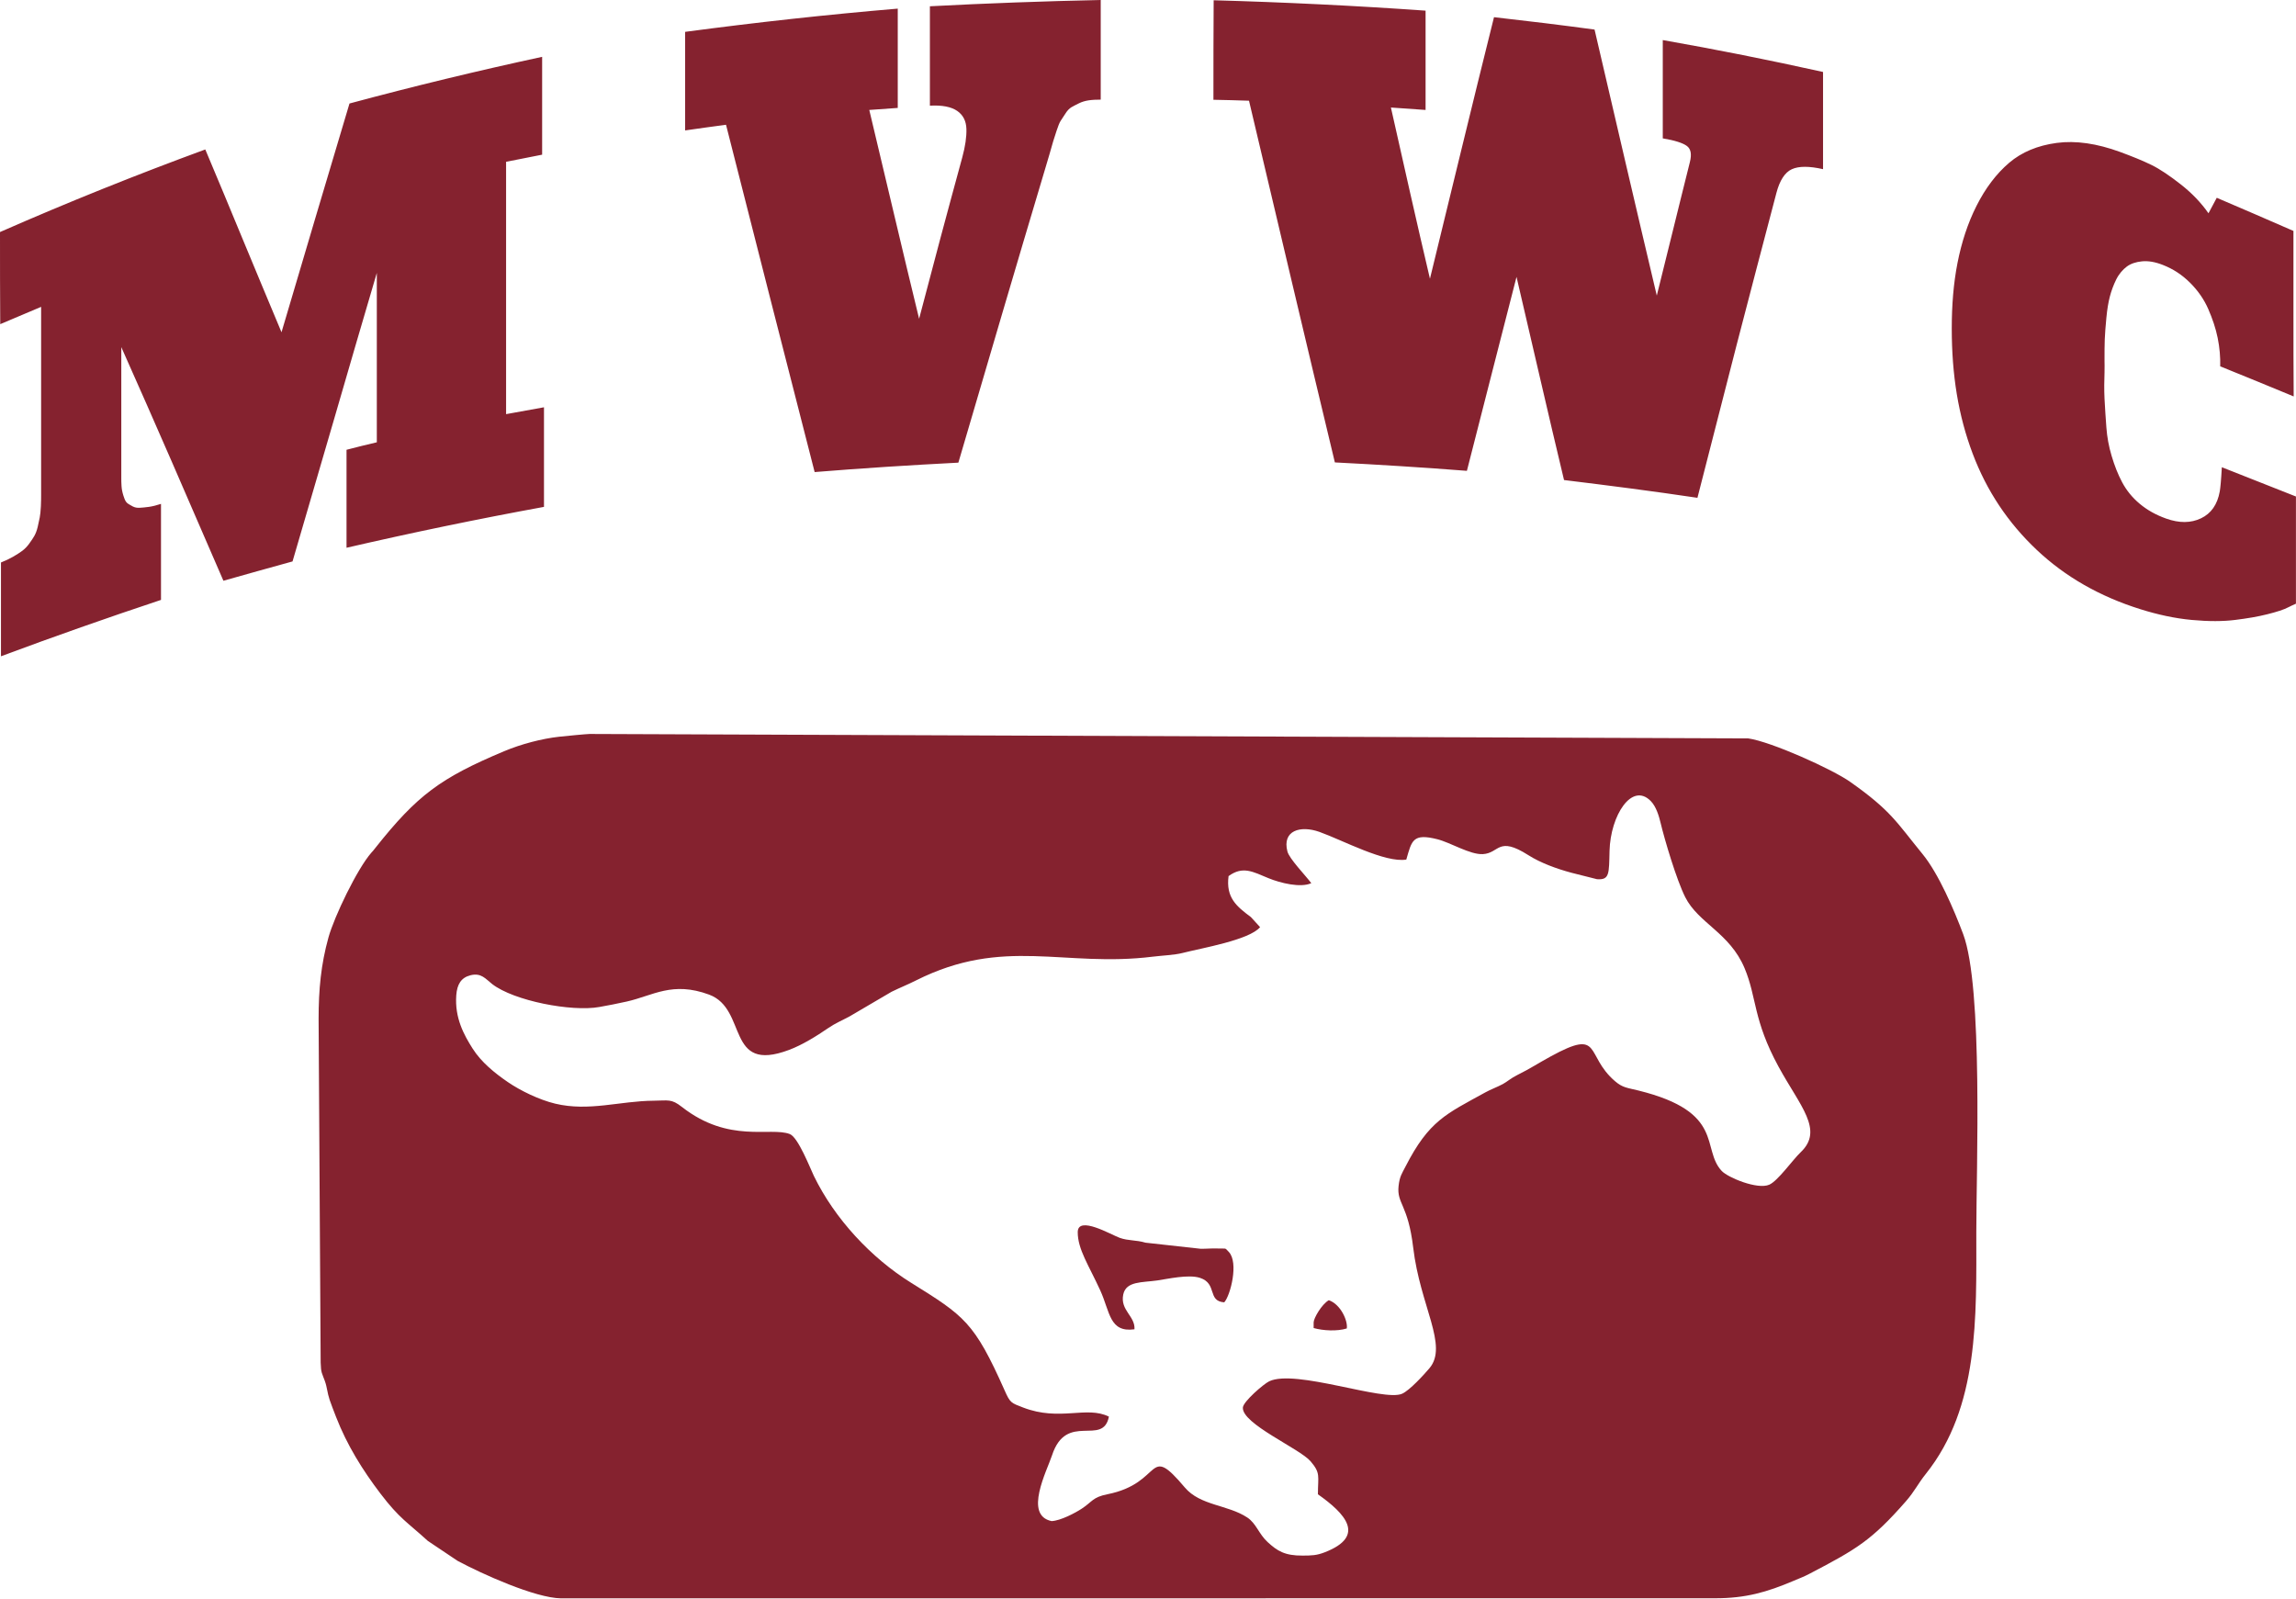
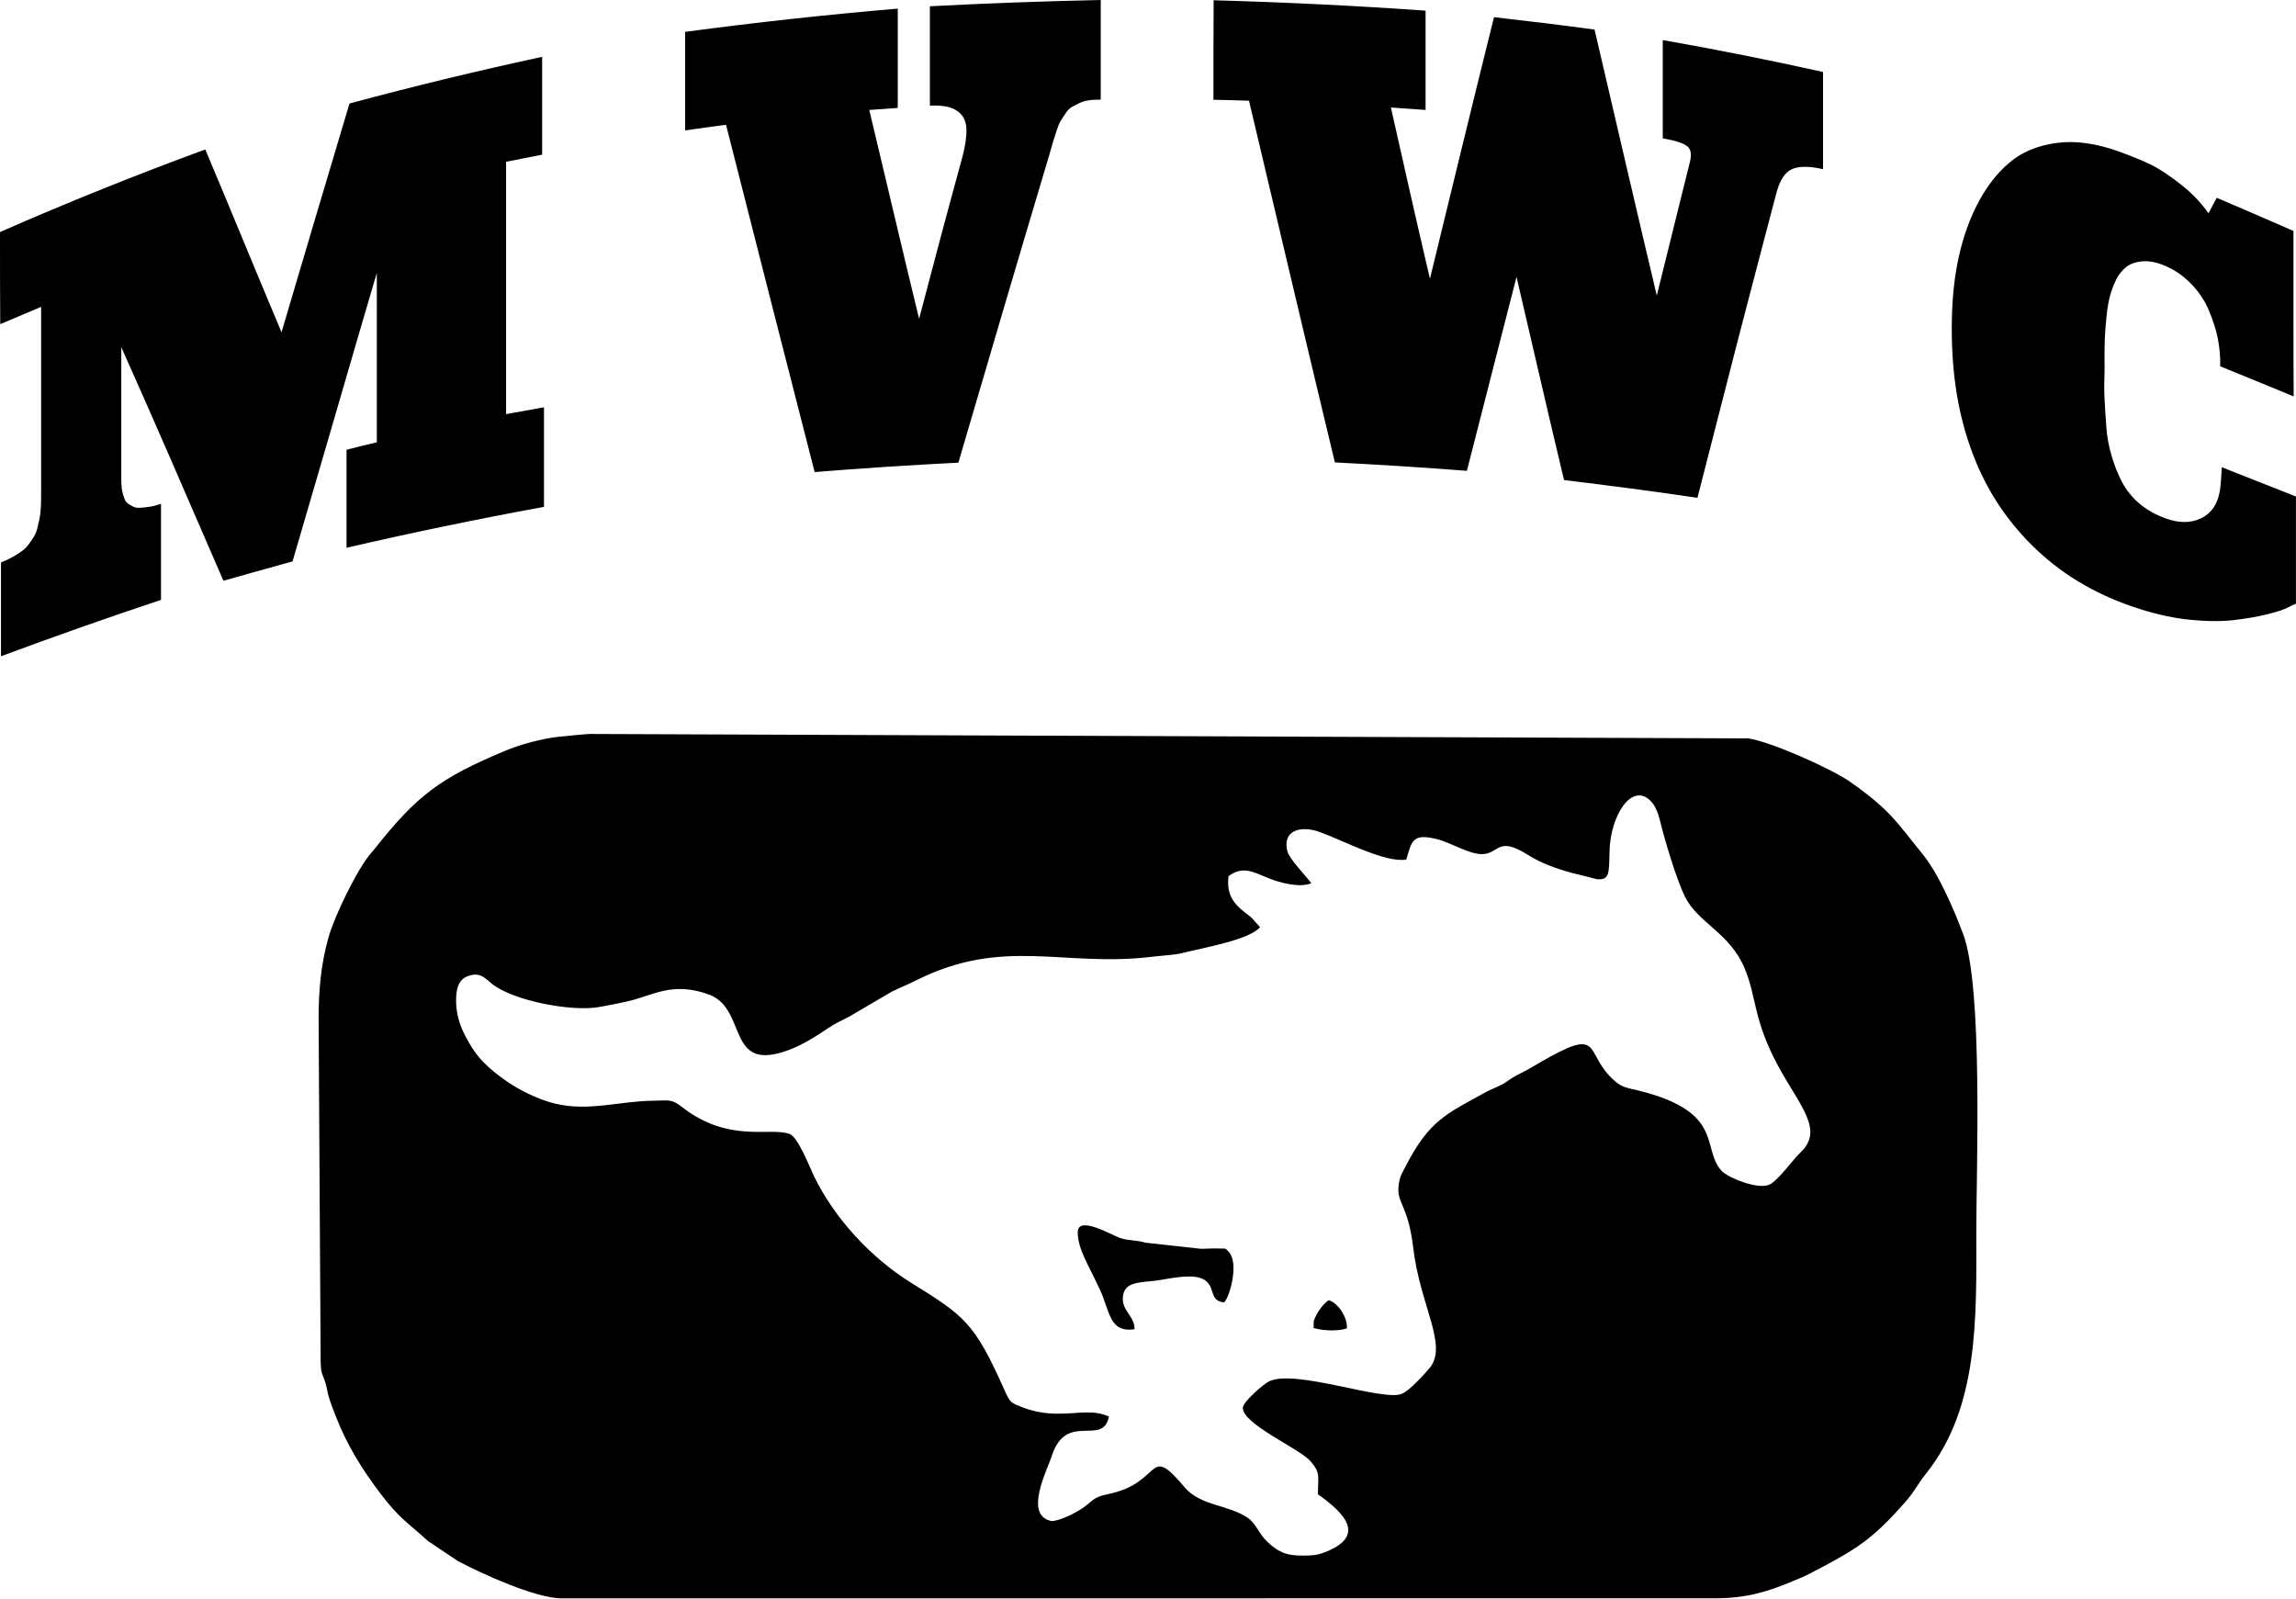
<svg xmlns="http://www.w3.org/2000/svg" id="Layer_2" data-name="Layer 2" viewBox="0 0 782.9 545">
  <defs>
    <style>
      .cls-1, .cls-2 {
-         fill: #85222f;
+         fill: currentColor;
      }

      .cls-2 {
        fill-rule: evenodd;
      }
    </style>
  </defs>
  <g id="Layer_1-2" data-name="Layer 1">
    <g>
      <path class="cls-2" d="M108.64,347.45l.7,117.14c.1,3.65.46,3.56,1.44,6.32.8,2.24.76,3.8,1.63,6.42.43,1.3,1.46,3.95,2.19,5.83,3.77,9.68,9.05,18.11,15.12,26.1,6.52,8.57,9.26,9.83,16.16,16.14l10.16,6.81c8.14,4.37,26.45,12.68,35.3,12.78l393.43-.03c10.55.02,17.81-2.13,26.75-5.92,2.53-1.07,3.48-1.38,5.64-2.51,15.88-8.31,20.99-11.25,32.7-24.61,3.01-3.44,4.03-5.88,6.81-9.36,18.24-22.81,17.22-53.4,17.22-82.43,0-21.48,2.34-83.49-4.48-101.63-3.12-8.31-8.37-20.59-13.85-27.29-8.87-10.84-10.68-14.77-24.69-24.63-6.17-4.35-26.92-13.69-34.77-14.81l-395.03-1.51c-.9,0-8.41.72-10.38.94-5.91.65-12.99,2.51-18.73,4.92-21.81,9.15-29.72,15.05-43.9,32.91-1.33,1.67-.4.53-1.46,1.74-4.8,5.5-12.62,21.72-14.61,28.91-2.54,9.18-3.35,17.66-3.35,27.76M479.53,293.08c1.87-6.46,2.16-9.05,10.59-6.92,4.52,1.14,11.13,5.29,15.48,5.07,5.77-.3,5.06-6.31,15.54.35,4.18,2.66,9.68,4.66,14.76,6.02l8.65,2.18c4.33.32,4.08-1.89,4.28-9.67.31-12.03,7.61-23.58,14.07-16.96,1.87,1.91,2.81,5.23,3.32,7.36,1.37,5.76,5.47,19.56,8.42,25.4,4.49,8.9,15.15,12.12,20.23,24.2,4.22,10.04,2.85,17.57,11.6,33.62,7.34,13.47,15.53,21.58,7.52,29.16-2.67,2.53-7.74,9.75-10.69,11.05-4.02,1.78-14.12-2.44-16.22-4.68-7.11-7.58,1.37-20.06-28.34-27.41-3.97-.98-5.43-.95-8.05-3.2-10.4-8.92-4.13-18.17-21.91-8.45-4.53,2.47-6.89,4.11-11.37,6.33-2.2,1.08-3.49,2.31-4.98,3.11-1.87,1.01-4.04,1.77-5.99,2.85-13.27,7.33-19.16,9.56-27.23,25.36-1.18,2.31-1.97,3.28-2.32,6.58-.64,6.05,3.24,6.2,4.99,20.98,2.37,20.02,12.08,33.45,5.51,41.15-1.88,2.21-6.7,7.5-9.29,8.66-6.25,2.81-36.35-8.51-45.32-4.24-1.91.91-8.84,6.9-8.98,8.95-.37,5.55,19.35,13.97,23.08,18.32,3.5,4.09,2.51,4.99,2.51,11.26,9.2,6.49,16.64,14.23,2.31,19.78-2.79,1.08-4.4,1.1-7.5,1.12-6.16.06-8.7-1.63-11.94-4.59-3.02-2.76-3.91-6.38-6.95-8.39-6.64-4.4-16.03-4-21.3-10.24-13.13-15.56-7.13-1.52-26.41,2.31-5.08,1.01-5.1,2.54-8.8,4.95-2.13,1.39-7.11,4.05-10.21,4.2-9.6-1.96-1.61-17.12.14-22.44,4.93-15,17.36-2.85,19.39-13.18-7.65-3.8-16.72,1.72-29.24-3.1-4.11-1.58-4.41-1.55-6.29-5.78-10.38-23.35-13.72-25.44-31.93-36.77-13.63-8.48-26.05-21.82-33.14-36.42-1.25-2.58-5.35-13.18-8.21-14.28-6.63-2.55-20.73,3.32-36.78-9.24-3.64-2.85-4.6-2.17-9.63-2.13-11.51.08-22.04,3.77-33.6,1-5.45-1.31-11.87-4.43-16.14-7.36-4.51-3.09-9.07-6.79-12.01-11.43-2.91-4.59-6.14-10.39-5.57-18.17.28-3.77,1.68-5.99,4.79-6.8,3.72-.97,5.23,1.25,7.44,2.97,7.35,5.73,27.12,9.55,36.58,7.83,3.15-.57,5.93-1.09,9.35-1.86,8.93-2.01,15.52-6.98,28.04-2.36,13.33,4.93,5.53,27.02,27.27,18.86,4.6-1.73,9.28-4.66,13.43-7.49,2.45-1.67,4.53-2.49,7.27-3.97l14.25-8.36c3.22-1.57,5.21-2.3,8.34-3.87,30.01-15.08,50.39-4.33,80.81-8.11,2.78-.35,7.43-.57,9.98-1.23,6.69-1.71,22.84-4.43,26.54-8.83l-3.13-3.43c-4.89-3.65-8.58-6.61-7.62-13.98,4.88-3.54,8.27-1.49,13.63.72,4.04,1.66,10.95,3.36,14.58,1.69-1.97-2.63-7.49-8.31-8.14-10.8-1.86-7.14,4.39-9,10.94-6.67,7.83,2.79,22.34,10.64,29.62,9.43Z" />
      <path class="cls-2" d="M367.49,420.15c0,5.82,3.74,11.24,7.66,19.79,3.39,7.4,3.09,14.49,11.69,13.31.29-4.52-4.96-6.47-3.83-11.87.96-4.6,6.44-4.04,11.65-4.79,3.44-.5,10.61-2.15,14.51-.88,6.03,1.96,2.4,7.92,8.28,8.35,2.11-2.34,5-13.56,1.55-17.2-1.55-1.63-.69-1-3.78-1.16-1.68-.09-4.01.12-5.79.1l-18.8-2.08c-3.44-1-5.84-.59-8.84-1.66-2.81-1-14.3-7.77-14.3-1.91" />
      <path class="cls-2" d="M447.93,450.84v1.98c3.25.92,8.06,1.16,11.31.14.39-2.75-2.19-8.29-6.14-9.63-2.49,1.44-5.16,6.21-5.16,7.51" />
      <path class="cls-1" d="M782.9,169.3c-8.46-3.35-16.91-6.7-25.29-9.99-.23,4.34-.5,7.09-.7,8.22-.81,4.54-2.98,7.58-6.42,9.21-3.44,1.63-7.36,1.69-11.9.07-3.44-1.23-6.41-2.88-9-5.05-2.58-2.16-4.53-4.62-5.95-7.28-1.48-2.76-2.63-5.75-3.6-9-.98-3.27-1.56-6.47-1.8-9.76-.23-3.21-.47-6.47-.63-9.76-.16-3.26-.09-6.22,0-8.91.06-1.84,0-3.15,0-4.04,0-2.87,0-5.3.08-7.28.08-1.97.27-4.45.55-7.35.27-2.89.67-5.29,1.17-7.21.51-1.96,1.22-3.92,2.19-5.88.98-1.97,2.28-3.39,3.6-4.39,1.34-1,3.13-1.59,5.17-1.79,2.11-.21,4.46.18,7.12,1.22,3.52,1.37,6.59,3.38,9.32,6.11,2.68,2.67,4.78,5.72,6.18,8.95,1.41,3.24,2.54,6.54,3.21,9.85.66,3.28.94,6.52.86,9.67,8.3,3.35,16.68,6.8,25.05,10.26-.08-9.44-.08-18.83-.08-28.24v-28.19c-8.77-3.81-17.46-7.62-26.15-11.3-.94,1.75-1.88,3.51-2.82,5.28-2.51-3.58-5.63-6.85-9.39-9.8-3.83-3.01-7.19-5.28-10.1-6.7-2.96-1.45-6.57-2.91-10.65-4.41-7.9-2.89-15.11-3.95-21.61-3.08-6.5.87-11.93,3.13-16.21,6.77-4.42,3.77-8.1,8.68-11.12,14.65-3.02,5.97-5.13,12.53-6.5,19.49-1.38,7.02-1.96,14.51-1.96,22.38s.55,15.29,1.72,22.38c1.18,7.12,2.99,13.86,5.4,20.25,4.79,12.71,12.05,23.59,21.84,32.83,9.78,9.24,21.61,15.94,35.39,20.25,5.88,1.84,11.67,3.11,17.46,3.65,5.8.54,10.72.51,14.8,0,4.07-.5,7.75-1.12,10.96-1.93,3.29-.82,5.71-1.59,7.28-2.43.78-.42,1.64-.78,2.51-1.17v-36.57M413.84.09c-.08,11.32-.08,22.64-.08,33.93,3.99.07,8.06.18,12.13.32,4.85,20.5,9.72,41.05,14.56,61.55,4.86,20.59,9.79,41.21,14.72,61.78,14.95.76,29.99,1.7,45.02,2.87,2.82-11.04,5.64-22.09,8.46-33.11,2.82-11.02,5.64-22.06,8.46-33.02,2.66,11.57,5.4,23.14,8.06,34.67,2.66,11.55,5.4,23.1,8.14,34.6,15.11,1.84,30.3,3.79,45.49,6.06,4.46-17.47,8.92-34.92,13.39-52.23,4.46-17.27,9.02-34.5,13.54-51.73,1.11-4.24,2.88-7,5.25-8.08,2.41-1.1,5.95-1.08,10.65-.02V24.54c-18.24-4.04-36.48-7.69-54.65-10.88v33.52c4.15.69,6.87,1.59,8.22,2.59,1.39,1.04,1.69,2.84,1.02,5.51-1.91,7.57-3.76,15.17-5.64,22.73-1.88,7.6-3.76,15.18-5.64,22.78-3.6-15.15-7.12-30.21-10.65-45.32-3.52-15.11-7.05-30.24-10.57-45.39-11.43-1.54-22.86-2.94-34.29-4.22-3.68,14.81-7.36,29.66-10.96,44.52-3.6,14.88-7.28,29.73-10.88,44.66-2.27-9.71-4.54-19.45-6.73-29.18-2.19-9.71-4.38-19.47-6.58-29.2,3.91.28,7.83.55,11.82.83V3.63c-24.11-1.7-48.23-2.87-72.26-3.54ZM296.41,37.49c3.21-.23,6.42-.46,9.71-.69V2.94c-24.19,2.04-48.38,4.71-72.5,7.92v33.61c4.62-.64,9.24-1.33,13.94-1.93,5.01,19.68,10.02,39.37,15.03,59.05,5.01,19.7,10.1,39.54,15.19,59.37,16.28-1.33,32.65-2.36,49.01-3.21,4.93-16.78,9.86-33.57,14.8-50.35,4.92-16.72,9.88-33.42,14.88-50.14.33-1.1.82-2.68,1.41-4.75.58-2.06.98-3.52,1.25-4.36.28-.86.65-2.06,1.17-3.63.5-1.51.93-2.62,1.33-3.26.38-.6.97-1.43,1.64-2.5.65-1.04,1.33-1.75,2.04-2.18.7-.42,1.57-.84,2.58-1.35.94-.48,2.11-.83,3.29-1.01,1.25-.19,2.66-.25,4.15-.25V0c-19.42.41-38.83,1.12-58.25,2.14v33.89c4.15-.23,7.28.38,9.32,1.79,2.03,1.41,3.05,3.47,3.13,6.15.08,2.69-.38,5.9-1.41,9.69-2.49,9.16-5.01,18.37-7.44,27.5-2.43,9.14-4.85,18.37-7.28,27.53-2.9-11.85-5.71-23.72-8.53-35.59-2.82-11.87-5.64-23.74-8.46-35.61ZM41.34,118.31c5.79,12.97,11.59,26.15,17.38,39.44,5.8,13.31,11.59,26.75,17.46,40.27,7.83-2.2,15.66-4.43,23.57-6.59,4.78-16.3,9.56-32.67,14.33-49.06,4.78-16.46,9.55-32.9,14.41-49.32v57.76c-3.44.8-6.89,1.65-10.33,2.55v33.41c22.39-5.17,44.86-9.83,67.33-13.94v-33.96c-4.31.78-8.61,1.56-12.92,2.34V55.17c4.07-.83,8.14-1.63,12.29-2.43V19.38c-21.92,4.73-43.84,10.03-65.69,15.91-3.91,13.09-7.82,26.15-11.67,39.15-3.83,12.95-7.67,25.87-11.51,38.85-4.38-10.47-8.76-20.92-13.07-31.34-4.3-10.4-8.61-20.78-12.92-30.99C46.66,59.53,23.33,68.88,0,79.12c0,10.49,0,20.96.08,31.41,4.62-1.95,9.24-3.93,13.94-5.9v64.01c0,.99,0,2.3-.08,3.99-.08,1.68-.23,2.99-.39,3.81-.15.8-.39,1.91-.7,3.24-.31,1.31-.72,2.31-1.17,3.1-.41.72-.97,1.56-1.72,2.59-.66.92-1.49,1.79-2.35,2.43-.86.64-1.95,1.34-3.13,2.02-1.25.72-2.66,1.38-4.15,1.97v31.98c18.16-6.77,36.33-13.16,54.57-19.22v-32.74c-1.49.48-2.82.83-4.07,1.01s-2.27.26-3.21.32c-.86.05-1.64-.09-2.35-.46-.7-.37-1.23-.69-1.64-.96-.45-.3-.86-.81-1.17-1.63-.31-.81-.51-1.5-.63-1.95-.12-.47-.31-1.24-.39-2.39-.08-1.15-.08-2.02-.08-2.57v-44.88Z" />
    </g>
  </g>
</svg>
